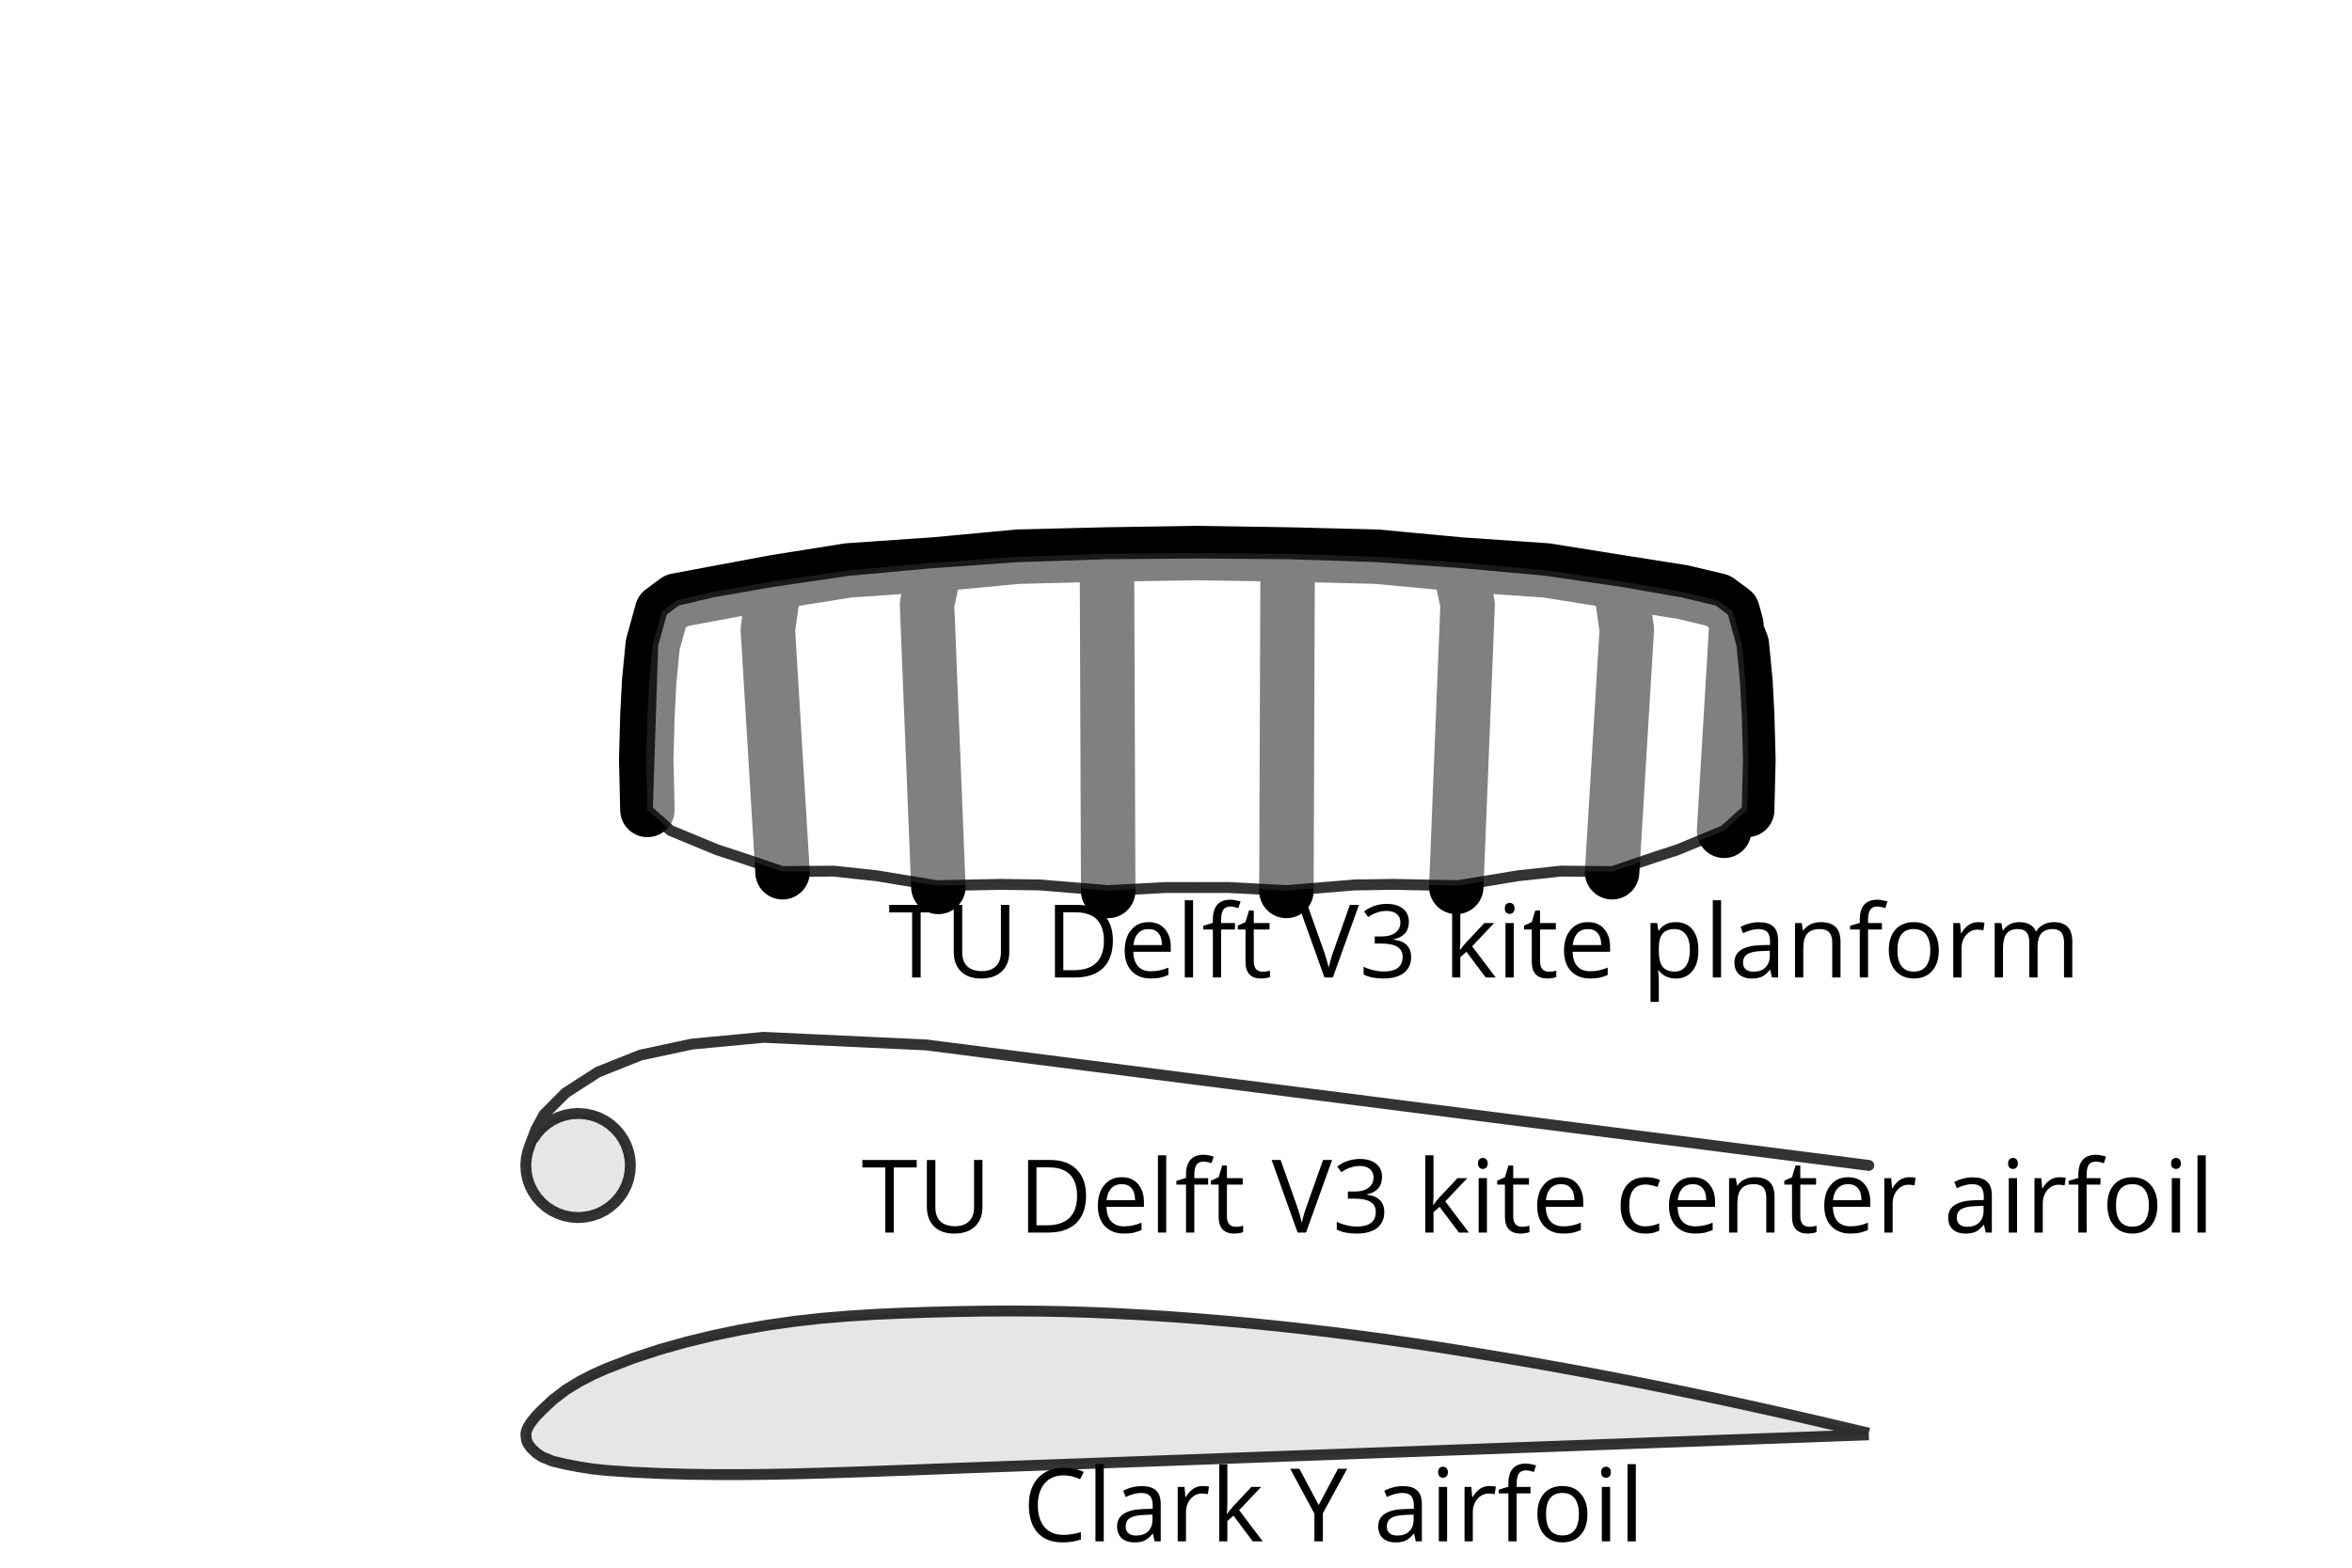
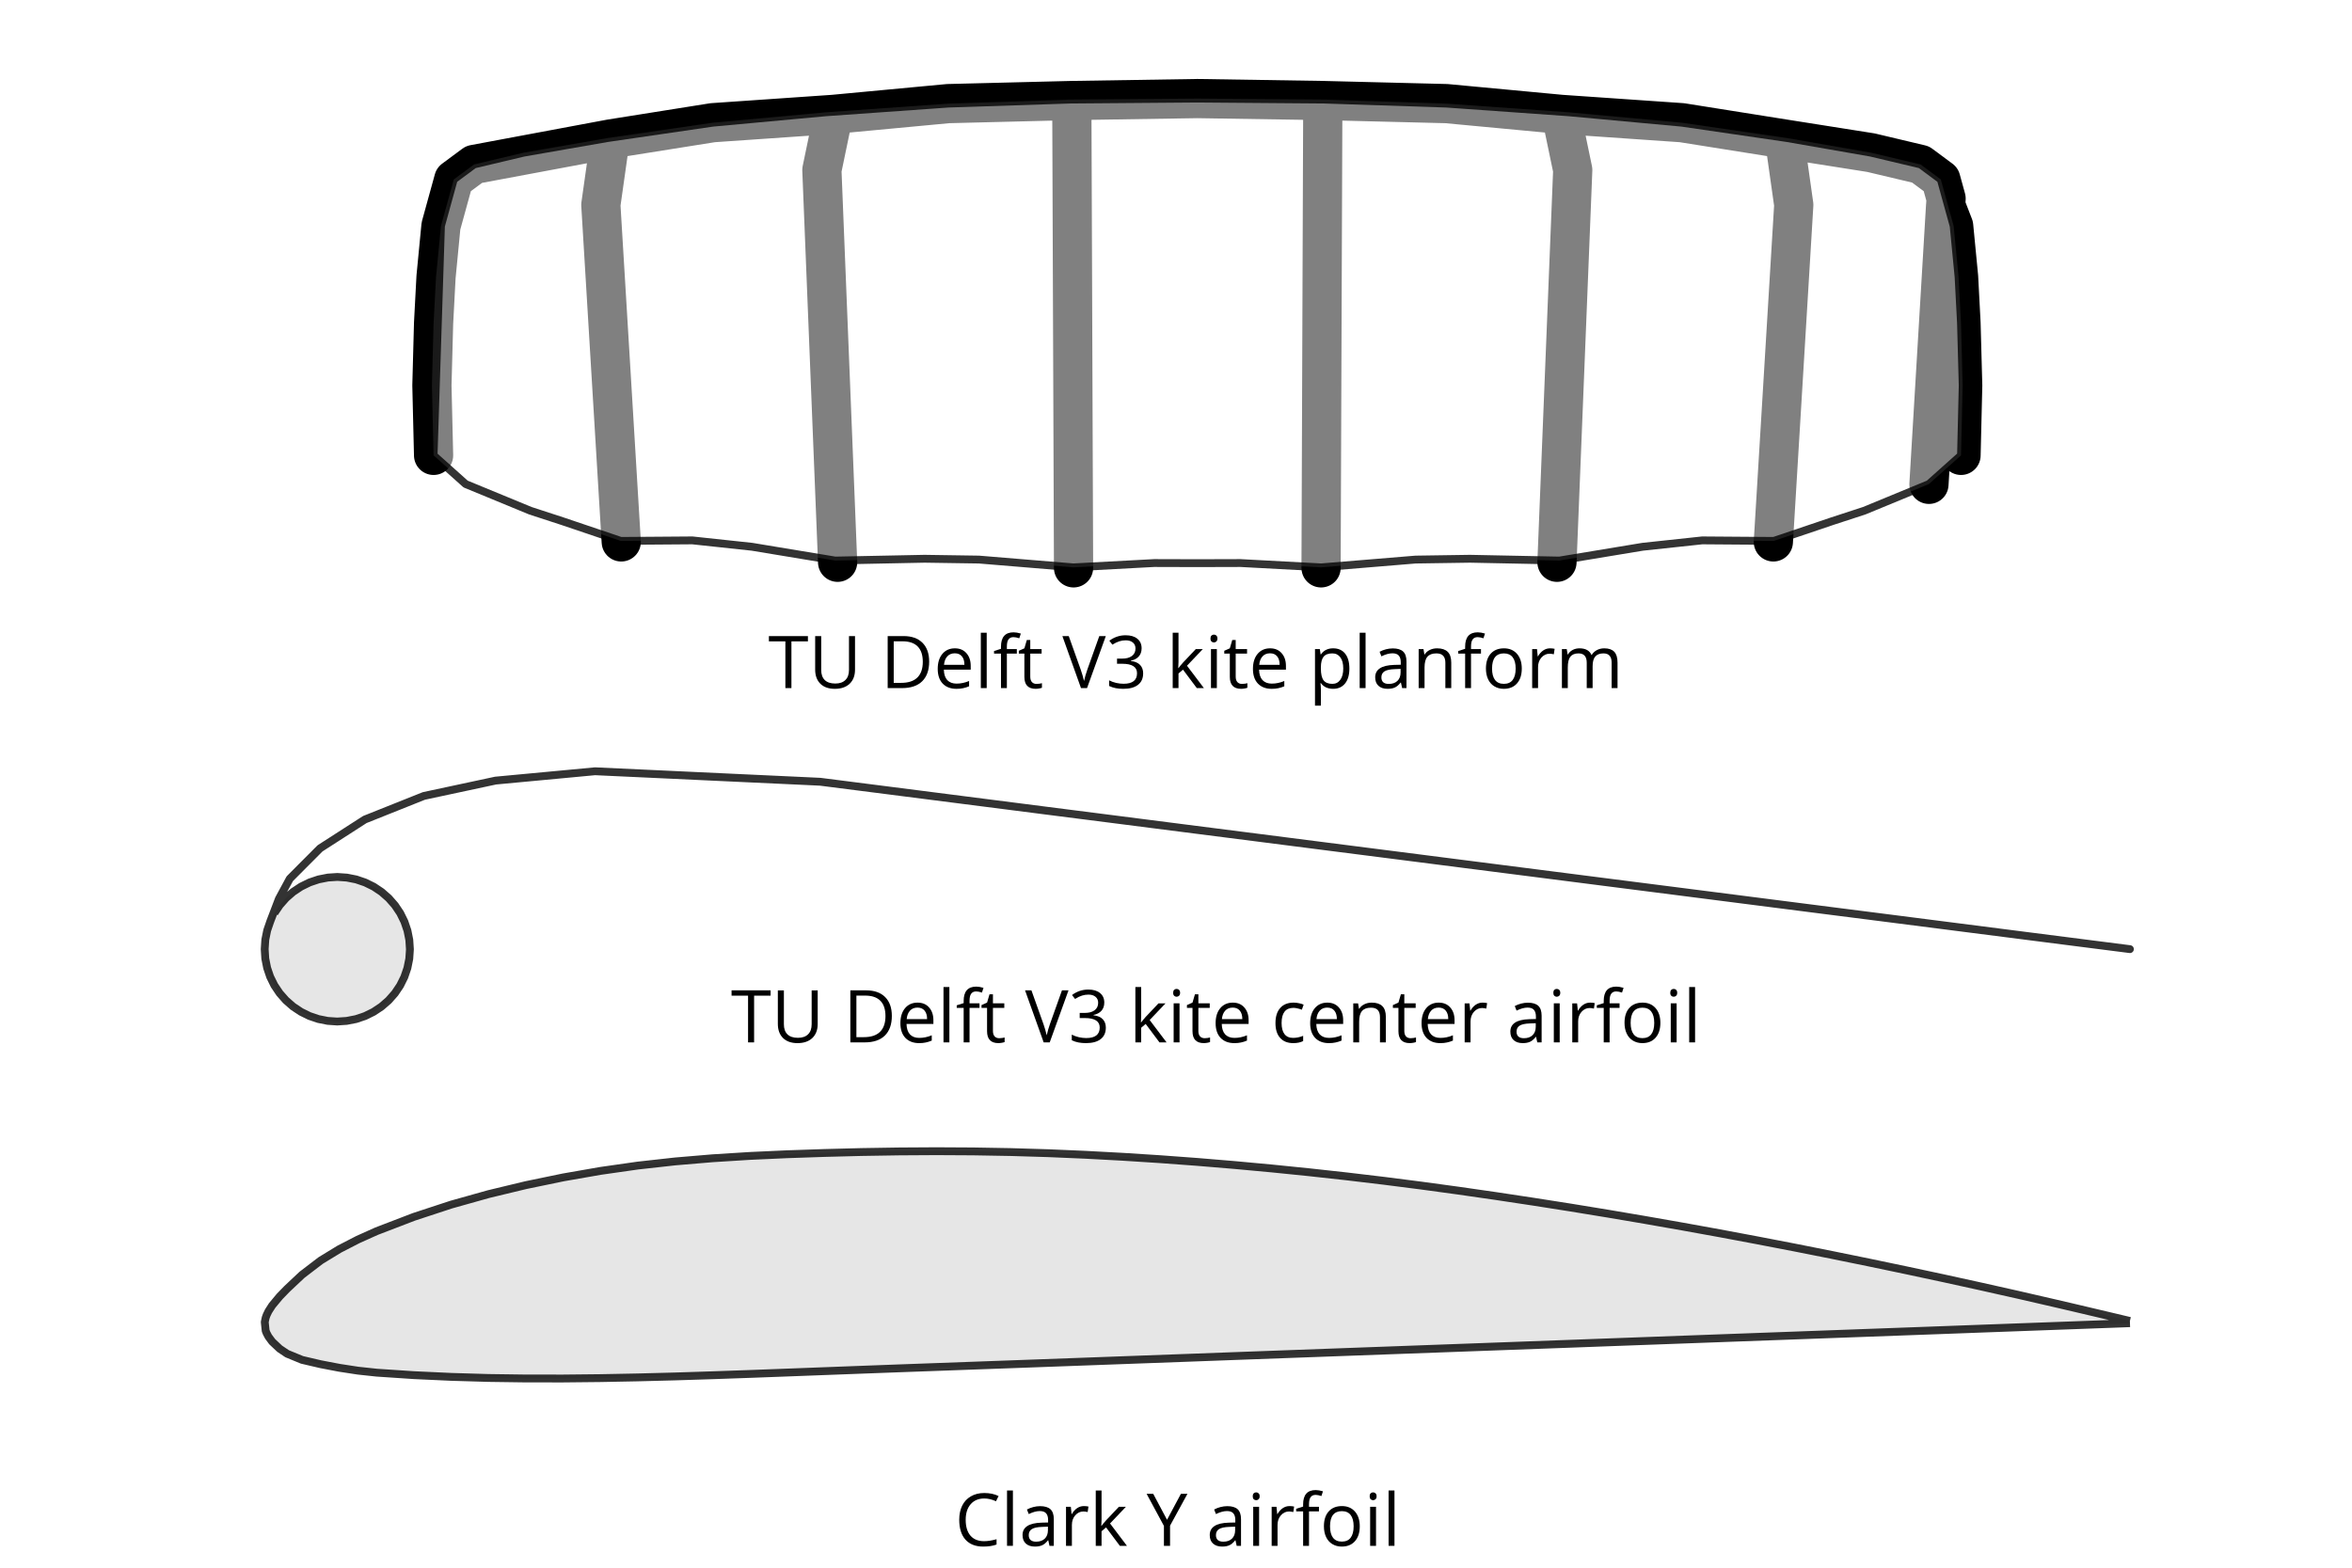
- <svg xmlns="http://www.w3.org/2000/svg" xmlns:xlink="http://www.w3.org/1999/xlink" width="324pt" height="216pt" version="1.1" viewBox="0 0 324 216">
+ <svg xmlns="http://www.w3.org/2000/svg" xmlns:xlink="http://www.w3.org/1999/xlink" width="450pt" height="300pt" version="1.1" viewBox="0 0 450 300">
  <defs>
-     <g id="v">
-       <path d="m5.656-9.094c0.75 0 1.516 0.172 2.266 0.531l0.5-1c-0.797-0.391-1.703-0.578-2.75-0.578-0.984 0-1.844 0.219-2.562 0.625-0.734 0.422-1.297 1.031-1.672 1.797-0.391 0.766-0.578 1.672-0.578 2.703 0 1.656 0.406 2.922 1.188 3.812 0.812 0.891 1.953 1.344 3.422 1.344 1.016 0 1.859-0.141 2.562-0.391v-1.016c-0.906 0.25-1.688 0.375-2.391 0.375-1.141 0-2.016-0.359-2.625-1.078s-0.922-1.719-0.922-3.031c0-1.266 0.328-2.281 0.953-3 0.641-0.734 1.5-1.094 2.609-1.094z" />
+     <g id="t">
+       <path d="m5.641-9.062c-1.094 0-1.961 0.367-2.594 1.094-0.637 0.73-0.953 1.727-0.953 2.984 0 1.305 0.301 2.312 0.906 3.031 0.613 0.711 1.488 1.062 2.625 1.062 0.688 0 1.477-0.125 2.375-0.375v1.016c-0.688 0.258-1.543 0.391-2.562 0.391-1.461 0-2.59-0.441-3.391-1.328-0.793-0.895-1.188-2.164-1.188-3.812 0-1.02 0.188-1.914 0.562-2.688 0.383-0.77 0.938-1.363 1.656-1.781 0.727-0.426 1.582-0.641 2.562-0.641 1.051 0 1.969 0.195 2.75 0.578l-0.5 1c-0.75-0.352-1.5-0.531-2.25-0.531z" />
    </g>
    <g id="c">
-       <path d="m2.344 0v-10.641h-1.141v10.641z" />
+       <path d="m2.328 0h-1.125v-10.594h1.125z" />
    </g>
    <g id="g">
-       <path d="m5.812 0h0.844v-5.109c0-0.875-0.219-1.516-0.656-1.906-0.422-0.406-1.078-0.594-1.984-0.594-0.438 0-0.875 0.047-1.328 0.172-0.438 0.109-0.828 0.266-1.203 0.469l0.344 0.859c0.797-0.375 1.5-0.562 2.125-0.562 0.547 0 0.953 0.141 1.219 0.406 0.25 0.297 0.375 0.719 0.375 1.312v0.469l-1.281 0.031c-2.406 0.078-3.625 0.875-3.625 2.375 0 0.703 0.219 1.25 0.625 1.641 0.438 0.375 1.016 0.578 1.75 0.578 0.562 0 1.031-0.078 1.406-0.25 0.359-0.172 0.734-0.484 1.109-0.953h0.047zm-2.562-0.797c-0.453 0-0.797-0.109-1.047-0.328-0.25-0.203-0.375-0.516-0.375-0.938 0-0.516 0.203-0.906 0.609-1.156 0.391-0.25 1.047-0.391 1.938-0.422l1.141-0.047v0.672c0 0.703-0.203 1.25-0.609 1.641-0.391 0.391-0.953 0.578-1.656 0.578z" />
+       <path d="m5.797 0-0.234-1.062h-0.047c-0.375 0.469-0.75 0.789-1.125 0.953-0.367 0.164-0.824 0.25-1.375 0.25-0.742 0-1.324-0.191-1.75-0.578-0.418-0.383-0.625-0.926-0.625-1.625 0-1.508 1.207-2.301 3.625-2.375l1.266-0.031v-0.469c0-0.582-0.133-1.016-0.391-1.297-0.25-0.281-0.652-0.422-1.203-0.422-0.625 0-1.328 0.195-2.109 0.578l-0.344-0.875c0.363-0.195 0.766-0.352 1.203-0.469 0.438-0.113 0.875-0.172 1.312-0.172 0.895 0 1.555 0.199 1.984 0.594 0.426 0.398 0.641 1.031 0.641 1.906v5.094zm-2.562-0.797c0.707 0 1.258-0.191 1.656-0.578 0.406-0.383 0.609-0.926 0.609-1.625v-0.672l-1.141 0.047c-0.898 0.031-1.543 0.172-1.938 0.422-0.398 0.25-0.594 0.637-0.594 1.156 0 0.406 0.117 0.719 0.359 0.938 0.25 0.211 0.598 0.312 1.047 0.312z" />
    </g>
    <g id="e">
-       <path d="m4.625-7.625c-0.469 0-0.906 0.125-1.297 0.391s-0.719 0.641-1 1.125h-0.062l-0.125-1.391h-0.938v7.5h1.141v-4.016c0-0.734 0.219-1.344 0.641-1.844 0.438-0.484 0.953-0.734 1.562-0.734 0.234 0 0.5 0.031 0.812 0.094l0.156-1.047c-0.266-0.062-0.562-0.078-0.891-0.078z" />
+       <path d="m4.609-7.609c0.332 0 0.629 0.031 0.891 0.094l-0.156 1.047c-0.312-0.07-0.586-0.109-0.812-0.109-0.605 0-1.125 0.246-1.562 0.734-0.43 0.492-0.641 1.105-0.641 1.844v4h-1.125v-7.469h0.922l0.141 1.391h0.047c0.281-0.488 0.613-0.863 1-1.125 0.395-0.27 0.828-0.406 1.297-0.406z" />
    </g>
    <g id="i">
-       <path d="m2.328-3.828h-0.062c0.031-0.531 0.062-0.922 0.062-1.172v-5.641h-1.125v10.641h1.125v-2.797l0.844-0.75 2.656 3.547h1.375l-3.25-4.297 3.031-3.203h-1.344l-2.422 2.578c-0.406 0.438-0.703 0.812-0.891 1.094z" />
+       <path d="m2.312-3.828c0.195-0.27 0.492-0.629 0.891-1.078l2.422-2.562h1.344l-3.031 3.188 3.234 4.281h-1.359l-2.641-3.531-0.859 0.734v2.797h-1.109v-10.594h1.109v5.609c0 0.25-0.016 0.637-0.047 1.156z" />
+     </g>
+     <g id="p">
+       <path d="m3.906-4.984 2.656-4.969h1.25l-3.328 6.094v3.859h-1.172v-3.812l-3.312-6.141h1.266z" />
+     </g>
+     <g id="a">
+       <path d="m2.328 0h-1.125v-7.469h1.125zm-1.219-9.484c0-0.258 0.062-0.445 0.188-0.562 0.125-0.125 0.281-0.188 0.469-0.188s0.344 0.062 0.469 0.188c0.133 0.117 0.203 0.305 0.203 0.562 0 0.25-0.07 0.438-0.203 0.562-0.125 0.125-0.281 0.188-0.469 0.188s-0.344-0.062-0.469-0.188-0.188-0.312-0.188-0.562z" />
+     </g>
+     <g id="d">
+       <path d="m4.562-6.594h-1.906v6.594h-1.125v-6.594h-1.328v-0.5l1.328-0.422v-0.406c0-1.832 0.801-2.75 2.406-2.75 0.395 0 0.859 0.078 1.391 0.234l-0.297 0.906c-0.438-0.145-0.809-0.219-1.109-0.219-0.43 0-0.746 0.148-0.953 0.438-0.211 0.281-0.312 0.734-0.312 1.359v0.484h1.906z" />
+     </g>
+     <g id="h">
+       <path d="m7.641-3.734c0 1.211-0.309 2.156-0.922 2.844-0.605 0.688-1.449 1.031-2.531 1.031-0.668 0-1.262-0.156-1.781-0.469-0.523-0.312-0.922-0.758-1.203-1.344-0.281-0.594-0.422-1.281-0.422-2.062 0-1.219 0.301-2.164 0.906-2.844 0.613-0.688 1.461-1.031 2.547-1.031 1.039 0 1.867 0.352 2.484 1.047 0.613 0.699 0.922 1.641 0.922 2.828zm-5.688 0c0 0.949 0.188 1.672 0.562 2.172 0.383 0.5 0.945 0.75 1.688 0.75 0.75 0 1.312-0.242 1.688-0.734 0.383-0.5 0.578-1.227 0.578-2.188 0-0.957-0.195-1.68-0.578-2.172-0.375-0.488-0.938-0.734-1.688-0.734-0.742 0-1.305 0.246-1.688 0.734-0.375 0.48-0.562 1.203-0.562 2.172z" />
+     </g>
+     <g id="j">
+       <path d="m4.438 0h-1.156v-8.938h-3.156v-1.016h7.469v1.016h-3.156z" />
+     </g>
+     <g id="o">
+       <path d="m8.891-9.953v6.438c0 1.137-0.344 2.031-1.031 2.688-0.688 0.648-1.633 0.969-2.828 0.969-1.199 0-2.125-0.328-2.781-0.984s-0.984-1.555-0.984-2.703v-6.406h1.156v6.484c0 0.836 0.223 1.477 0.672 1.922 0.457 0.449 1.129 0.672 2.016 0.672 0.844 0 1.488-0.223 1.938-0.672 0.457-0.445 0.688-1.086 0.688-1.922v-6.484z" />
+     </g>
+     <g id="n">
+       <path d="m9.312-5.078c0 1.648-0.449 2.906-1.344 3.781-0.887 0.867-2.168 1.297-3.844 1.297h-2.75v-9.953h3.047c1.551 0 2.754 0.43 3.609 1.281 0.852 0.855 1.281 2.055 1.281 3.594zm-1.219 0.047c0-1.301-0.328-2.281-0.984-2.938-0.648-0.656-1.617-0.984-2.906-0.984h-1.672v7.953h1.406c1.383 0 2.422-0.336 3.109-1.016 0.695-0.676 1.047-1.68 1.047-3.016z" />
+     </g>
+     <g id="b">
+       <path d="m4.359 0.141c-1.105 0-1.98-0.332-2.625-1-0.637-0.676-0.953-1.613-0.953-2.812 0-1.207 0.297-2.164 0.891-2.875 0.594-0.707 1.391-1.062 2.391-1.062 0.938 0 1.676 0.312 2.219 0.938 0.539 0.617 0.812 1.422 0.812 2.422v0.719h-5.141c0.02 0.875 0.238 1.543 0.656 2 0.426 0.449 1.02 0.672 1.781 0.672 0.801 0 1.598-0.164 2.391-0.5v1.016c-0.406 0.168-0.789 0.289-1.141 0.359-0.355 0.082-0.781 0.125-1.281 0.125zm-0.312-6.797c-0.605 0-1.086 0.199-1.438 0.594-0.355 0.387-0.562 0.922-0.625 1.609h3.906c0-0.707-0.164-1.25-0.484-1.625-0.312-0.383-0.766-0.578-1.359-0.578z" />
+     </g>
+     <g id="f">
+       <path d="m3.609-0.797c0.195 0 0.391-0.016 0.578-0.047s0.336-0.062 0.453-0.094v0.875c-0.125 0.055-0.309 0.098-0.547 0.141-0.242 0.039-0.453 0.062-0.641 0.062-1.449 0-2.172-0.758-2.172-2.281v-4.453h-1.062v-0.547l1.062-0.469 0.469-1.594h0.656v1.734h2.172v0.875h-2.172v4.406c0 0.449 0.102 0.793 0.312 1.031 0.219 0.242 0.516 0.359 0.891 0.359z" />
+     </g>
+     <g id="m">
+       <path d="m7.062-9.953h1.25l-3.594 9.953h-1.156l-3.562-9.953h1.219l2.297 6.438c0.258 0.742 0.469 1.461 0.625 2.156 0.164-0.727 0.379-1.461 0.641-2.203z" />
+     </g>
+     <g id="l">
+       <path d="m6.859-7.609c0 0.637-0.184 1.156-0.547 1.562-0.355 0.398-0.859 0.664-1.516 0.797v0.062c0.801 0.094 1.395 0.352 1.781 0.766 0.383 0.406 0.578 0.938 0.578 1.594 0 0.961-0.328 1.695-0.984 2.203-0.656 0.512-1.594 0.766-2.812 0.766-0.523 0-1-0.043-1.438-0.125s-0.867-0.223-1.281-0.422v-1.078c0.426 0.219 0.883 0.387 1.375 0.5 0.488 0.105 0.953 0.156 1.391 0.156 1.719 0 2.578-0.672 2.578-2.016 0-1.207-0.949-1.812-2.844-1.812h-0.984v-0.984h1c0.77 0 1.383-0.164 1.844-0.5 0.457-0.344 0.688-0.82 0.688-1.438 0-0.488-0.168-0.867-0.5-1.141-0.336-0.281-0.789-0.422-1.359-0.422-0.438 0-0.852 0.062-1.234 0.188-0.387 0.117-0.828 0.328-1.328 0.641l-0.578-0.75c0.414-0.32 0.891-0.578 1.422-0.766s1.094-0.281 1.688-0.281c0.969 0 1.719 0.227 2.25 0.672 0.539 0.438 0.812 1.047 0.812 1.828z" />
+     </g>
+     <g id="s">
+       <path d="m4.188 0.141c-1.086 0-1.922-0.332-2.516-1-0.594-0.664-0.891-1.609-0.891-2.828 0-1.25 0.301-2.211 0.906-2.891 0.602-0.688 1.461-1.031 2.578-1.031 0.352 0 0.707 0.043 1.062 0.125 0.363 0.074 0.645 0.164 0.844 0.266l-0.344 0.969c-0.25-0.102-0.523-0.188-0.812-0.25-0.293-0.07-0.555-0.109-0.781-0.109-1.523 0-2.281 0.969-2.281 2.906 0 0.918 0.18 1.621 0.547 2.109 0.375 0.492 0.926 0.734 1.656 0.734 0.625 0 1.266-0.129 1.922-0.391v1c-0.5 0.258-1.133 0.391-1.891 0.391z" />
+     </g>
+     <g id="k">
+       <path d="m6.312 0v-4.828c0-0.613-0.141-1.066-0.422-1.359-0.273-0.301-0.703-0.453-1.297-0.453-0.781 0-1.355 0.215-1.719 0.641-0.367 0.418-0.547 1.109-0.547 2.078v3.922h-1.125v-7.469h0.922l0.172 1.031h0.062c0.227-0.375 0.551-0.66 0.969-0.859 0.414-0.207 0.883-0.312 1.406-0.312 0.895 0 1.566 0.219 2.016 0.656 0.457 0.438 0.688 1.133 0.688 2.078v4.875z" />
    </g>
    <g id="r">
-       <path d="m3.922-5-2.656-5h-1.266l3.328 6.172v3.828h1.172v-3.875l3.344-6.125h-1.266z" />
+       <path d="m4.672 0.141c-0.492 0-0.938-0.09-1.344-0.266-0.398-0.188-0.73-0.461-1-0.828h-0.078c0.051 0.43 0.078 0.84 0.078 1.234v3.078h-1.125v-10.828h0.922l0.156 1.031h0.047c0.289-0.414 0.629-0.711 1.016-0.891 0.383-0.188 0.828-0.281 1.328-0.281 0.988 0 1.754 0.34 2.297 1.016 0.539 0.68 0.812 1.633 0.812 2.859 0 1.219-0.277 2.172-0.828 2.859-0.555 0.68-1.312 1.016-2.281 1.016zm-0.156-6.781c-0.773 0-1.328 0.215-1.672 0.641-0.336 0.418-0.508 1.086-0.516 2v0.266c0 1.043 0.172 1.793 0.516 2.25 0.352 0.449 0.914 0.672 1.688 0.672 0.645 0 1.148-0.258 1.516-0.781 0.375-0.52 0.562-1.238 0.562-2.156 0-0.938-0.188-1.648-0.562-2.141-0.367-0.5-0.875-0.75-1.531-0.75z" />
    </g>
-     <g id="a">
-       <path d="m2.344 0v-7.5h-1.141v7.5zm-1.234-9.516c0 0.25 0.062 0.438 0.188 0.562s0.297 0.188 0.484 0.188 0.344-0.062 0.469-0.188 0.203-0.312 0.203-0.562c0-0.266-0.078-0.453-0.203-0.578s-0.281-0.188-0.469-0.188-0.359 0.062-0.484 0.188-0.188 0.312-0.188 0.578z" />
-     </g>
-     <g id="d">
-       <path d="m4.578-6.609v-0.891h-1.906v-0.484c0-0.625 0.109-1.078 0.312-1.375 0.203-0.266 0.516-0.422 0.953-0.422 0.297 0 0.672 0.078 1.109 0.219l0.297-0.906c-0.531-0.156-1-0.25-1.391-0.25-1.609 0-2.422 0.922-2.422 2.766v0.422l-1.328 0.406v0.516h1.328v6.609h1.141v-6.609z" />
-     </g>
-     <g id="h">
-       <path d="m7.672-3.75c0-1.188-0.312-2.141-0.938-2.828-0.609-0.703-1.438-1.047-2.484-1.047-1.094 0-1.938 0.344-2.547 1.016-0.609 0.688-0.922 1.625-0.922 2.859 0 0.781 0.156 1.469 0.422 2.062 0.281 0.594 0.688 1.031 1.203 1.359 0.531 0.312 1.125 0.469 1.797 0.469 1.078 0 1.922-0.344 2.547-1.031 0.609-0.688 0.922-1.641 0.922-2.859zm-5.703 0c0-0.969 0.188-1.703 0.562-2.188s0.938-0.734 1.688-0.734 1.312 0.25 1.703 0.75c0.375 0.5 0.578 1.219 0.578 2.172s-0.203 1.688-0.578 2.188c-0.391 0.5-0.953 0.75-1.703 0.75-0.734 0-1.297-0.25-1.688-0.75-0.375-0.5-0.562-1.234-0.562-2.188z" />
-     </g>
-     <g id="j">
-       <path d="m4.453 0v-8.969h3.156v-1.031h-7.484v1.031h3.156v8.969z" />
-     </g>
-     <g id="o">
-       <path d="m8.922-10h-1.156v6.516c0 0.844-0.234 1.484-0.688 1.922-0.453 0.453-1.109 0.688-1.953 0.688-0.875 0-1.547-0.234-2-0.672-0.469-0.453-0.688-1.094-0.688-1.922v-6.531h-1.172v6.438c0 1.156 0.328 2.062 0.984 2.719 0.672 0.656 1.594 0.984 2.797 0.984s2.156-0.328 2.844-0.984c0.688-0.641 1.031-1.547 1.031-2.688z" />
-     </g>
-     <g id="n">
-       <path d="m9.359-5.094c0-1.547-0.438-2.75-1.297-3.609s-2.078-1.297-3.625-1.297h-3.062v10h2.766c1.688 0 2.969-0.438 3.875-1.312 0.891-0.875 1.344-2.141 1.344-3.781zm-1.234 0.047c0 1.328-0.359 2.344-1.047 3.016-0.703 0.688-1.734 1.031-3.125 1.031h-1.422v-7.984h1.688c1.297 0 2.266 0.328 2.922 0.984 0.656 0.672 0.984 1.641 0.984 2.953z" />
-     </g>
-     <g id="b">
-       <path d="m4.375 0.141c0.5 0 0.938-0.047 1.281-0.109 0.359-0.094 0.75-0.203 1.141-0.375v-1.016c-0.781 0.328-1.578 0.5-2.391 0.5-0.766 0-1.359-0.219-1.781-0.672-0.422-0.469-0.641-1.125-0.656-2.016h5.156v-0.719c0-1-0.281-1.812-0.828-2.438s-1.281-0.922-2.219-0.922c-1.016 0-1.812 0.344-2.391 1.062-0.609 0.703-0.906 1.672-0.906 2.875s0.328 2.141 0.969 2.812 1.516 1.016 2.625 1.016zm-0.312-6.812c0.594 0 1.047 0.188 1.359 0.562 0.328 0.375 0.484 0.922 0.484 1.641h-3.922c0.062-0.688 0.281-1.234 0.641-1.625s0.828-0.578 1.438-0.578z" />
-     </g>
-     <g id="f">
-       <path d="m3.625-0.797c-0.375 0-0.672-0.125-0.891-0.359-0.203-0.25-0.312-0.594-0.312-1.047v-4.406h2.172v-0.891h-2.172v-1.734h-0.656l-0.484 1.609-1.062 0.469v0.547h1.062v4.453c0 1.531 0.734 2.297 2.172 2.297 0.203 0 0.422-0.031 0.656-0.062s0.422-0.078 0.547-0.141v-0.875c-0.109 0.031-0.266 0.062-0.453 0.094s-0.375 0.047-0.578 0.047z" />
-     </g>
-     <g id="m">
-       <path d="m7.078-10-2.281 6.438c-0.266 0.719-0.469 1.469-0.641 2.203-0.156-0.703-0.359-1.422-0.625-2.172l-2.297-6.469h-1.234l3.578 10h1.156l3.594-10z" />
-     </g>
-     <g id="l">
-       <path d="m6.875-7.641c0-0.781-0.266-1.391-0.797-1.828-0.547-0.438-1.297-0.672-2.266-0.672-0.594 0-1.156 0.094-1.688 0.281-0.547 0.172-1.016 0.438-1.422 0.766l0.562 0.766c0.5-0.328 0.938-0.547 1.328-0.656 0.391-0.125 0.797-0.188 1.234-0.188 0.578 0 1.047 0.141 1.375 0.422s0.5 0.656 0.5 1.141c0 0.609-0.234 1.094-0.688 1.438s-1.078 0.516-1.844 0.516h-1v0.984h0.984c1.906 0 2.859 0.609 2.859 1.812 0 1.359-0.875 2.031-2.594 2.031-0.438 0-0.906-0.047-1.391-0.172-0.5-0.109-0.953-0.266-1.391-0.484v1.078c0.422 0.203 0.844 0.344 1.281 0.422s0.922 0.125 1.453 0.125c1.219 0 2.156-0.266 2.812-0.766 0.672-0.531 1-1.25 1-2.203 0-0.672-0.188-1.203-0.578-1.609-0.391-0.422-0.984-0.672-1.797-0.766v-0.062c0.656-0.141 1.172-0.406 1.531-0.812s0.531-0.922 0.531-1.562z" />
-     </g>
-     <g id="u">
-       <path d="m4.203 0.141c0.75 0 1.391-0.141 1.891-0.391v-1.016c-0.656 0.281-1.297 0.406-1.922 0.406-0.734 0-1.281-0.234-1.656-0.734-0.375-0.484-0.547-1.203-0.547-2.125 0-1.938 0.75-2.906 2.281-2.906 0.219 0 0.484 0.031 0.781 0.109 0.297 0.062 0.562 0.141 0.828 0.234l0.344-0.953c-0.203-0.109-0.484-0.203-0.844-0.281-0.375-0.078-0.719-0.109-1.094-0.109-1.109 0-1.969 0.344-2.562 1.016-0.609 0.688-0.922 1.656-0.922 2.906 0 1.234 0.297 2.172 0.906 2.844 0.578 0.656 1.422 1 2.516 1z" />
-     </g>
-     <g id="k">
-       <path d="m6.328 0h1.141v-4.891c0-0.953-0.234-1.656-0.688-2.078-0.453-0.438-1.141-0.656-2.031-0.656-0.516 0-0.984 0.094-1.406 0.297s-0.75 0.484-0.984 0.859h-0.047l-0.188-1.031h-0.922v7.5h1.141v-3.938c0-0.969 0.172-1.672 0.547-2.094 0.359-0.422 0.938-0.641 1.719-0.641 0.594 0 1.031 0.156 1.297 0.453 0.281 0.312 0.422 0.766 0.422 1.375z" />
-     </g>
-     <g id="t">
-       <path d="m4.688 0.141c0.984 0 1.734-0.344 2.281-1.031 0.562-0.672 0.828-1.625 0.828-2.859s-0.266-2.188-0.812-2.859c-0.531-0.672-1.297-1.016-2.297-1.016-0.5 0-0.938 0.078-1.328 0.266s-0.734 0.484-1.016 0.891h-0.062l-0.156-1.031h-0.922v10.859h1.141v-3.078c0-0.391-0.031-0.812-0.094-1.25h0.094c0.266 0.375 0.609 0.656 1 0.828 0.422 0.188 0.859 0.281 1.344 0.281zm-0.156-6.812c0.656 0 1.172 0.266 1.547 0.75 0.359 0.5 0.547 1.219 0.547 2.156 0 0.922-0.188 1.641-0.547 2.172-0.375 0.516-0.875 0.781-1.531 0.781-0.766 0-1.328-0.234-1.688-0.672-0.344-0.469-0.516-1.219-0.516-2.266v-0.25c0-0.922 0.172-1.609 0.516-2.031s0.906-0.641 1.672-0.641z" />
-     </g>
-     <g id="s">
-       <path d="m10.75 0h1.141v-4.891c0-0.953-0.219-1.656-0.641-2.078-0.422-0.438-1.047-0.656-1.891-0.656-0.547 0-1.031 0.109-1.453 0.344-0.422 0.219-0.75 0.531-0.969 0.922h-0.062c-0.359-0.844-1.125-1.266-2.297-1.266-0.484 0-0.906 0.094-1.312 0.297-0.375 0.219-0.688 0.5-0.906 0.859h-0.047l-0.188-1.031h-0.922v7.5h1.141v-3.938c0-0.969 0.156-1.656 0.484-2.094 0.344-0.422 0.859-0.641 1.562-0.641 0.547 0 0.953 0.156 1.203 0.453s0.375 0.75 0.375 1.344v4.875h1.141v-4.188c0-0.844 0.172-1.469 0.5-1.875 0.344-0.391 0.875-0.609 1.578-0.609 0.531 0 0.938 0.156 1.188 0.453s0.375 0.75 0.375 1.344z" />
-     </g>
-     <clipPath id="z">
-       <path d="m0 0h324v216h-324z" />
-     </clipPath>
-     <clipPath id="y">
-       <path d="m54 0h217v216h-217z" />
-     </clipPath>
-     <clipPath id="x">
-       <rect width="324" height="217" />
-     </clipPath>
-     <g id="q" clip-path="url(#x)">
-       <g clip-path="url(#z)">
-         <path d="m0-0.016h324.03v216.02h-324.03z" fill="#fff" />
-       </g>
-       <g clip-path="url(#y)">
-         <path d="m54.004-0.016h216.02v216.02h-216.02z" fill="#fff" />
-       </g>
-       <path transform="matrix(1.0001 0 0 1.0001 0 -.01528)" d="m257.41 197.46-1.847-0.437-1.851-0.437-1.847-0.434-1.851-0.434-3.699-0.852-3.699-0.828-3.699-0.812-3.699-0.793-3.703-0.773-3.699-0.758-3.699-0.734-3.703-0.711-3.699-0.695-3.699-0.668-3.699-0.652-3.699-0.625-3.703-0.605-3.699-0.586-3.699-0.559-3.699-0.531-3.699-0.504-3.699-0.473-3.699-0.441-3.699-0.406-3.707-0.375-3.699-0.34-3.699-0.309-3.699-0.273-3.699-0.238-3.699-0.199-3.699-0.156-3.699-0.113-3.699-0.062-3.703-0.02-3.699 0.02-3.699 0.062-3.699 0.094-3.699 0.125-3.703 0.168-3.699 0.234-3.699 0.309-3.703 0.414-3.699 0.527-3.699 0.644-3.699 0.766-3.699 0.891-3.699 1.039-3.699 1.215-3.699 1.422-1.851 0.828-1.851 0.953-1.847 1.129-1.851 1.414-1.48 1.391-0.742 0.762-0.734 0.891-0.371 0.578-0.187 0.383-0.09 0.258-0.094 0.434 0.094 0.863 0.09 0.234 0.187 0.348 0.371 0.5 0.734 0.695 0.742 0.5 1.48 0.609 1.851 0.43 1.847 0.355 1.851 0.281 1.851 0.203 3.699 0.246 3.699 0.168 3.699 0.109 3.699 0.051 3.699 0.004 3.699-0.039 3.699-0.07 3.703-0.098 3.699-0.117 3.699-0.129 3.703-0.137 7.398-0.281 3.699-0.137 3.699-0.133 3.703-0.137 3.699-0.133 7.398-0.273 3.699-0.133 14.796-0.547 3.707-0.137 3.699-0.133 11.097-0.41 3.699-0.133 7.398-0.273 7.402-0.273 3.699-0.133 14.8-0.547 3.699-0.133 11.101-0.41 3.699-0.133 3.699-0.137 1.851-0.07 1.847-0.066 1.851-0.066 1.847-0.07" fill-opacity=".1" stroke="#000" stroke-linejoin="round" stroke-opacity=".8" stroke-width="1.5" />
-     </g>
-     <clipPath id="w">
-       <rect width="324" height="217" />
-     </clipPath>
-     <g id="p" clip-path="url(#w)">
-       <path transform="matrix(1.0001 0 0 1.0001 0 -.01528)" d="m73.396 156.99 0.527-0.777 0.621-0.707 0.711-0.617 0.781-0.519 0.848-0.414 0.887-0.297 0.93-0.184 0.941-0.059 0.937 0.062 0.926 0.184 0.891 0.301 0.844 0.418 0.781 0.519 0.707 0.621 0.621 0.707 0.523 0.781 0.414 0.84 0.301 0.891 0.184 0.918 0.059 0.937-0.062 0.934-0.184 0.922-0.305 0.887-0.418 0.844-0.523 0.777-0.625 0.703-0.707 0.617-0.785 0.523-0.844 0.414-0.894 0.301-0.926 0.176-0.937 0.066-0.941-0.066-0.922-0.18-0.891-0.305-0.848-0.414-0.785-0.523-0.707-0.625-0.621-0.703-0.516-0.781-0.418-0.844-0.305-0.883-0.184-0.926-0.055-0.934 0.059-0.937 0.191-0.918 0.301-0.891 0.031-0.086 0.332-0.859 0.328-0.863 0.168-0.434 0.434-0.809 0.441-0.812 0.203-0.379 0.68-0.68 0.652-0.656 0.652-0.66 1.019-1.019 4.441-2.855 5.855-2.34 7.113-1.523 7.085-0.664 2.773-0.262 7.109 0.332 7.105 0.332 6.64 0.309 1.492 0.066 7.058 0.902 7.054 0.906 7.058 0.902 0.84 0.105 7.058 0.902 7.054 0.902 7.062 0.902 6.656 0.851 7.058 0.902 7.054 0.902 7.058 0.902 6.656 0.851 21.174 2.707 6.656 0.848 7.058 0.906 7.058 0.902 4.433 0.566 5.832 0.746-5.832-0.746-4.433-0.566-7.058-0.902-7.058-0.906-6.656-0.848-21.174-2.707-6.656-0.851-7.058-0.902-7.054-0.902-7.058-0.902-6.656-0.851-7.062-0.902-7.054-0.902-7.058-0.902-0.84-0.105-7.058-0.902-7.054-0.906-7.058-0.902-1.492-0.066-6.64-0.309-14.214-0.664-2.773 0.262-7.085 0.664-7.113 1.523-5.855 2.34-4.441 2.855-1.019 1.019-0.652 0.66-0.652 0.656-0.68 0.68-0.203 0.379-0.441 0.812-0.434 0.809-0.168 0.434-0.328 0.863-0.332 0.859-0.031 0.086" fill-opacity=".1" stroke="#000" stroke-linejoin="round" stroke-opacity=".8" stroke-width="1.5" />
-       <path transform="matrix(1.0001 0 0 1.0001 0 -.01528)" d="m89.012 104.67 0.164 6.929-0.164-6.929 0.168-6.187 0.242-4.593 0.488-5.046 0.75-2.719 0.523-1.894 2.008-1.488 13.495-2.523-0.922 6.531 2.023 33.435-2.023-33.435 0.922-6.531 10.171-1.621 11.976-0.824-1.144 5.519 1.562 38.911-1.562-38.911 1.144-5.519 11.378-1.066 12.261-0.305 0.172 46.356-0.172-46.356 12.444-0.195 12.448 0.195-0.172 46.356 0.172-46.356 12.265 0.305 11.374 1.066 1.148 5.519-1.562 38.911 1.562-38.911-1.148-5.519 11.972 0.824 10.171 1.621 0.93 6.531-2.023 33.435 2.023-33.435-0.93-6.531 8.581 1.355 4.921 1.168 2.008 1.488 0.523 1.894-1.699 28.349 1.652-27.681 0.797 2.051 0.488 5.046 0.242 4.593 0.168 6.187-0.168 6.929 0.168-6.929" fill="none" stroke="#000" stroke-linejoin="round" stroke-width="7.5" />
-       <path transform="matrix(1.0001 0 0 1.0001 0 -.01528)" d="m89.176 111.6-0.164-6.929 0.168-6.187 0.242-4.593 0.488-5.046 1.273-4.613 2.008-1.488 4.921-1.168 8.304-1.449 10.441-1.527 11.249-1.031 12.101-0.859 12.128-0.402 12.581-0.098 12.585 0.098 12.128 0.402 12.104 0.859 11.241 1.031 10.444 1.527 8.308 1.449 4.921 1.168 2.008 1.488 1.273 4.613 0.488 5.046 0.242 4.593 0.168 6.187-0.168 6.929-3.179 2.84-6.41 2.648-3.183 1.039-5.789 1.961-7.109-0.059-5.914 0.641-8.249 1.363-8.863-0.18-5.398 0.082-9.363 0.777-8.015-0.43-4.273 0.008-4.273-0.008-8.011 0.43-9.359-0.777-5.398-0.082-8.863 0.18-8.249-1.363-5.921-0.641-7.101 0.059-5.789-1.961-3.183-1.039-6.41-2.648-3.183-2.84 0.734-22.756" fill="#fff" fill-opacity=".5" stroke="#000" stroke-linejoin="round" stroke-opacity=".8" stroke-width="1.5" />
+     <g id="q">
+       <path d="m10.719 0v-4.859c0-0.594-0.133-1.035-0.391-1.328-0.25-0.301-0.641-0.453-1.172-0.453-0.711 0-1.234 0.203-1.578 0.609-0.336 0.398-0.5 1.016-0.5 1.859v4.172h-1.125v-4.859c0-0.594-0.133-1.035-0.391-1.328-0.25-0.301-0.648-0.453-1.188-0.453-0.711 0-1.23 0.215-1.562 0.641-0.324 0.418-0.484 1.109-0.484 2.078v3.922h-1.125v-7.469h0.922l0.172 1.031h0.062c0.207-0.363 0.504-0.648 0.891-0.859 0.395-0.207 0.832-0.312 1.312-0.312 1.164 0 1.93 0.422 2.297 1.266h0.047c0.227-0.383 0.551-0.691 0.969-0.922 0.426-0.227 0.906-0.344 1.438-0.344 0.852 0 1.488 0.219 1.906 0.656 0.414 0.438 0.625 1.133 0.625 2.078v4.875z" />
    </g>
  </defs>
-   <use xlink:href="#q" />
+   <rect x="-45" y="-30" width="540" height="360" fill="#fff" />
+   <path d="m75.004-0.02h300.02v300.02h-300.02z" fill="#fff" />
+   <path transform="matrix(1.0001 0 0 1.0001 -.00032 -.01832)" d="m407.47 252.78-3.566-0.848-3.57-0.844-3.566-0.84-3.57-0.832-7.136-1.644-7.136-1.601-7.136-1.566-7.14-1.527-7.132-1.492-7.14-1.457-7.136-1.418-7.136-1.375-7.136-1.34-7.136-1.293-7.136-1.254-7.136-1.211-7.136-1.168-7.14-1.121-7.136-1.078-7.136-1.027-7.136-0.973-7.136-0.914-7.136-0.848-7.136-0.785-7.136-0.723-7.14-0.66-7.132-0.594-7.14-0.527-7.136-0.457-7.136-0.383-7.136-0.305-7.136-0.215-7.136-0.125-7.136-0.039-7.136 0.043-7.14 0.113-7.136 0.184-7.136 0.242-7.136 0.324-7.136 0.449-7.136 0.602-7.136 0.793-7.136 1.02-7.14 1.246-7.132 1.476-7.14 1.719-7.136 2.004-7.136 2.344-7.136 2.738-3.57 1.601-3.566 1.836-3.57 2.18-3.566 2.726-2.855 2.683-1.43 1.473-1.426 1.715-0.715 1.113-0.355 0.742-0.18 0.496-0.176 0.832 0.176 1.668 0.18 0.453 0.355 0.668 0.715 0.965 1.426 1.344 1.43 0.961 2.855 1.176 3.566 0.832 3.57 0.684 3.566 0.547 3.57 0.383 7.136 0.477 7.136 0.328 7.136 0.211 7.14 0.098 7.132 0.004 7.14-0.074 7.136-0.137 7.136-0.184 7.136-0.227 7.136-0.25 7.136-0.266 14.273-0.539 7.14-0.266 7.136-0.258 7.136-0.262 7.136-0.258 35.685-1.308 7.132-0.266 64.234-2.355 7.136-0.266 64.231-2.355 7.136-0.266 14.273-0.523 3.57-0.129 3.566-0.133 3.57-0.129 3.566-0.133" fill-opacity=".1" stroke="#000" stroke-linejoin="round" stroke-opacity=".8" stroke-width="1.5" />
  <g>
-     <use x="140.87" y="212.373" xlink:href="#v" />
-     <use x="149.703" y="212.373" xlink:href="#c" />
-     <use x="153.243" y="212.373" xlink:href="#g" />
-     <use x="161.03" y="212.373" xlink:href="#e" />
-     <use x="166.745" y="212.373" xlink:href="#i" />
-     <use x="177.734" y="212.373" xlink:href="#r" />
-     <use x="189.215" y="212.373" xlink:href="#g" />
-     <use x="197.002" y="212.373" xlink:href="#a" />
-     <use x="200.543" y="212.373" xlink:href="#e" />
-     <use x="206.257" y="212.373" xlink:href="#d" />
-     <use x="211.002" y="212.373" xlink:href="#h" />
-     <use x="219.458" y="212.373" xlink:href="#a" />
-     <use x="222.999" y="212.373" xlink:href="#c" />
-     <use x="118.672" y="169.826" xlink:href="#j" />
-     <use x="126.417" y="169.826" xlink:href="#o" />
-     <use x="140.249" y="169.826" xlink:href="#n" />
-     <use x="150.455" y="169.826" xlink:href="#b" />
-     <use x="158.309" y="169.826" xlink:href="#c" />
-     <use x="161.85" y="169.826" xlink:href="#d" />
-     <use x="166.594" y="169.826" xlink:href="#f" />
-     <use x="175.176" y="169.826" xlink:href="#m" />
-     <use x="183.509" y="169.826" xlink:href="#l" />
-     <use x="195.141" y="169.826" xlink:href="#i" />
-     <use x="202.489" y="169.826" xlink:href="#a" />
-     <use x="206.03" y="169.826" xlink:href="#f" />
-     <use x="210.972" y="169.826" xlink:href="#b" />
-     <use x="222.466" y="169.826" xlink:href="#u" />
-     <use x="229.131" y="169.826" xlink:href="#b" />
-     <use x="236.985" y="169.826" xlink:href="#k" />
-     <use x="245.579" y="169.826" xlink:href="#f" />
-     <use x="250.521" y="169.826" xlink:href="#b" />
-     <use x="258.375" y="169.826" xlink:href="#e" />
-     <use x="267.73" y="169.826" xlink:href="#g" />
-     <use x="275.517" y="169.826" xlink:href="#a" />
-     <use x="279.057" y="169.826" xlink:href="#e" />
-     <use x="284.772" y="169.826" xlink:href="#d" />
-     <use x="289.517" y="169.826" xlink:href="#h" />
-     <use x="297.973" y="169.826" xlink:href="#a" />
-     <use x="301.513" y="169.826" xlink:href="#c" />
-     <use x="122.37" y="134.681" xlink:href="#j" />
-     <use x="130.115" y="134.681" xlink:href="#o" />
-     <use x="143.947" y="134.681" xlink:href="#n" />
-     <use x="154.153" y="134.681" xlink:href="#b" />
-     <use x="162.007" y="134.681" xlink:href="#c" />
-     <use x="165.548" y="134.681" xlink:href="#d" />
-     <use x="170.292" y="134.681" xlink:href="#f" />
-     <use x="178.874" y="134.681" xlink:href="#m" />
-     <use x="187.207" y="134.681" xlink:href="#l" />
-     <use x="198.839" y="134.681" xlink:href="#i" />
-     <use x="206.187" y="134.681" xlink:href="#a" />
-     <use x="209.728" y="134.681" xlink:href="#f" />
-     <use x="214.67" y="134.681" xlink:href="#b" />
-     <use x="226.164" y="134.681" xlink:href="#t" />
-     <use x="234.743" y="134.681" xlink:href="#c" />
-     <use x="238.284" y="134.681" xlink:href="#g" />
-     <use x="246.071" y="134.681" xlink:href="#k" />
-     <use x="254.664" y="134.681" xlink:href="#d" />
-     <use x="259.409" y="134.681" xlink:href="#h" />
-     <use x="267.865" y="134.681" xlink:href="#e" />
-     <use x="273.579" y="134.681" xlink:href="#s" />
+     <use x="182.668" y="295.819" xlink:href="#t" />
+     <use x="191.469" y="295.819" xlink:href="#c" />
+     <use x="194.998" y="295.819" xlink:href="#g" />
+     <use x="202.753" y="295.819" xlink:href="#e" />
+     <use x="208.443" y="295.819" xlink:href="#i" />
+     <use x="219.378" y="295.819" xlink:href="#p" />
+     <use x="230.815" y="295.819" xlink:href="#g" />
+     <use x="238.57" y="295.819" xlink:href="#a" />
+     <use x="242.099" y="295.819" xlink:href="#e" />
+     <use x="247.79" y="295.819" xlink:href="#d" />
+     <use x="252.518" y="295.819" xlink:href="#h" />
+     <use x="260.942" y="295.819" xlink:href="#a" />
+     <use x="264.471" y="295.819" xlink:href="#c" />
+     <use x="139.842" y="199.475" xlink:href="#j" />
+     <use x="147.555" y="199.475" xlink:href="#o" />
+     <use x="161.321" y="199.475" xlink:href="#n" />
+     <use x="171.489" y="199.475" xlink:href="#b" />
+     <use x="179.314" y="199.475" xlink:href="#c" />
+     <use x="182.843" y="199.475" xlink:href="#d" />
+     <use x="187.571" y="199.475" xlink:href="#f" />
+     <use x="196.121" y="199.475" xlink:href="#m" />
+     <use x="204.42" y="199.475" xlink:href="#l" />
+     <use x="216.024" y="199.475" xlink:href="#i" />
+     <use x="223.347" y="199.475" xlink:href="#a" />
+     <use x="226.876" y="199.475" xlink:href="#f" />
+     <use x="231.799" y="199.475" xlink:href="#b" />
+     <use x="243.25" y="199.475" xlink:href="#s" />
+     <use x="249.889" y="199.475" xlink:href="#b" />
+     <use x="257.714" y="199.475" xlink:href="#k" />
+     <use x="266.278" y="199.475" xlink:href="#f" />
+     <use x="271.201" y="199.475" xlink:href="#b" />
+     <use x="279.026" y="199.475" xlink:href="#e" />
+     <use x="288.329" y="199.475" xlink:href="#g" />
+     <use x="296.084" y="199.475" xlink:href="#a" />
+     <use x="299.613" y="199.475" xlink:href="#e" />
+     <use x="305.304" y="199.475" xlink:href="#d" />
+     <use x="310.032" y="199.475" xlink:href="#h" />
+     <use x="318.456" y="199.475" xlink:href="#a" />
+     <use x="321.985" y="199.475" xlink:href="#c" />
+     <use x="146.983" y="131.676" xlink:href="#j" />
+     <use x="154.696" y="131.676" xlink:href="#o" />
+     <use x="168.462" y="131.676" xlink:href="#n" />
+     <use x="178.63" y="131.676" xlink:href="#b" />
+     <use x="186.455" y="131.676" xlink:href="#c" />
+     <use x="189.984" y="131.676" xlink:href="#d" />
+     <use x="194.712" y="131.676" xlink:href="#f" />
+     <use x="203.262" y="131.676" xlink:href="#m" />
+     <use x="211.561" y="131.676" xlink:href="#l" />
+     <use x="223.165" y="131.676" xlink:href="#i" />
+     <use x="230.488" y="131.676" xlink:href="#a" />
+     <use x="234.017" y="131.676" xlink:href="#f" />
+     <use x="238.94" y="131.676" xlink:href="#b" />
+     <use x="250.391" y="131.676" xlink:href="#r" />
+     <use x="258.941" y="131.676" xlink:href="#c" />
+     <use x="262.47" y="131.676" xlink:href="#g" />
+     <use x="270.225" y="131.676" xlink:href="#k" />
+     <use x="278.789" y="131.676" xlink:href="#d" />
+     <use x="283.517" y="131.676" xlink:href="#h" />
+     <use x="291.941" y="131.676" xlink:href="#e" />
+     <use x="297.632" y="131.676" xlink:href="#q" />
  </g>
-   <use xlink:href="#p" />
+   <path transform="matrix(1.0001 0 0 1.0001 -.00032 -.01832)" d="m52.509 174.72 1.012-1.504 1.199-1.359 1.367-1.191 1.512-1 1.633-0.801 1.719-0.578 1.785-0.352 1.812-0.117 1.812 0.125 1.785 0.352 1.719 0.586 1.629 0.801 1.508 1.008 1.363 1.195 1.195 1.363 1.008 1.504 0.801 1.625 0.582 1.715 0.352 1.773 0.117 1.805-0.121 1.805-0.359 1.773-0.586 1.715-0.805 1.621-1.012 1.504-1.203 1.359-1.367 1.187-1.512 1.004-1.629 0.801-1.723 0.578-1.785 0.348-1.812 0.117-1.812-0.121-1.781-0.355-1.719-0.582-1.629-0.805-1.512-1.008-1.363-1.195-1.195-1.359-1.008-1.504-0.801-1.625-0.582-1.715-0.352-1.773-0.113-1.808 0.117-1.805 0.359-1.773 0.586-1.711 0.062-0.168 0.637-1.66 0.633-1.66 0.32-0.84 0.844-1.562 0.848-1.566 0.395-0.73 1.305-1.312 1.262-1.27 1.266-1.266 1.262-1.27 0.699-0.699 8.562-5.511 11.3-4.511 13.718-2.937 13.667-1.281 5.355-0.504 13.71 0.637 13.71 0.641 12.796 0.594 2.879 0.137 13.62 1.738 27.229 3.484 1.613 0.207 13.616 1.738 13.612 1.742 13.616 1.738 12.839 1.644 13.612 1.738 13.616 1.742 13.612 1.738 12.839 1.644 13.616 1.738 27.229 3.484 12.839 1.637 27.225 3.484 19.807 2.531-11.249-1.437-8.558-1.094-27.225-3.484-12.839-1.637-13.616-1.742-13.612-1.742-13.616-1.738-12.839-1.644-13.612-1.738-13.616-1.742-13.612-1.738-12.839-1.644-13.616-1.738-13.612-1.742-13.616-1.738-1.613-0.207-13.616-1.742-13.612-1.742-13.62-1.738-2.879-0.137-12.796-0.594-13.71-0.641-13.71-0.637-5.355 0.504-13.667 1.281-13.718 2.937-11.3 4.511-8.562 5.511-0.699 0.699-1.262 1.27-1.266 1.266-1.262 1.27-1.305 1.312-0.395 0.73-0.848 1.566-0.844 1.562-0.32 0.84-0.633 1.66-0.637 1.66-0.062 0.168" fill-opacity=".1" stroke="#000" stroke-linejoin="round" stroke-opacity=".8" stroke-width="1.5" />
+   <path transform="matrix(1.0001 0 0 1.0001 -.00032 -.01832)" d="m82.628 73.787 0.32 13.366-0.32-13.366 0.32-11.937 0.469-8.855 0.941-9.738 1.445-5.246 1.008-3.656 3.875-2.871 26.041-4.867-1.781 12.601 3.902 64.492-3.902-64.492 1.781-12.601 19.62-3.121 23.096-1.594-2.211 10.644 3.011 75.062-3.011-75.062 2.211-10.644 21.948-2.058 23.655-0.59 0.332 89.42-0.332-89.42 24.01-0.375 24.006 0.375-0.332 89.42 0.332-89.42 23.655 0.59 21.944 2.058 2.215 10.644-3.015 75.062 3.015-75.062-2.215-10.644 23.1 1.594 19.62 3.121 1.781 12.601-3.906 64.492 3.906-64.492-1.781-12.601 16.542 2.613 9.499 2.254 3.871 2.871 1.008 3.656-3.277 54.684 3.191-53.399 1.535 3.961 0.941 9.738 0.465 8.855 0.324 11.937-0.32 13.366 0.32-13.366" fill="none" stroke="#000" stroke-linejoin="round" stroke-width="7.5" />
+   <path transform="matrix(1.0001 0 0 1.0001 -.00032 -.01832)" d="m82.948 87.154-0.32-13.366 0.32-11.937 0.469-8.855 0.941-9.738 2.453-8.902 3.875-2.871 9.499-2.254 16.022-2.793 20.139-2.941 21.69-1.996 23.35-1.656 23.397-0.773 24.272-0.191 24.268 0.191 23.397 0.773 23.346 1.656 21.694 1.996 20.139 2.941 16.022 2.793 9.499 2.254 3.871 2.871 2.457 8.902 0.941 9.738 0.465 8.855 0.324 11.937-0.32 13.366-6.14 5.484-12.366 5.101-6.136 2.004-11.171 3.777-13.698-0.102-11.409 1.223-15.921 2.637-17.097-0.344-10.41 0.156-18.061 1.492-15.448-0.828-8.246 0.023-8.249-0.023-15.452 0.828-18.058-1.492-10.41-0.156-17.104 0.344-15.913-2.637-11.413-1.223-13.698 0.102-11.167-3.777-6.144-2.004-12.366-5.101-6.132-5.484 1.41-43.896" fill="#fff" fill-opacity=".5" stroke="#000" stroke-linejoin="round" stroke-opacity=".8" stroke-width="1.5" />
</svg>
